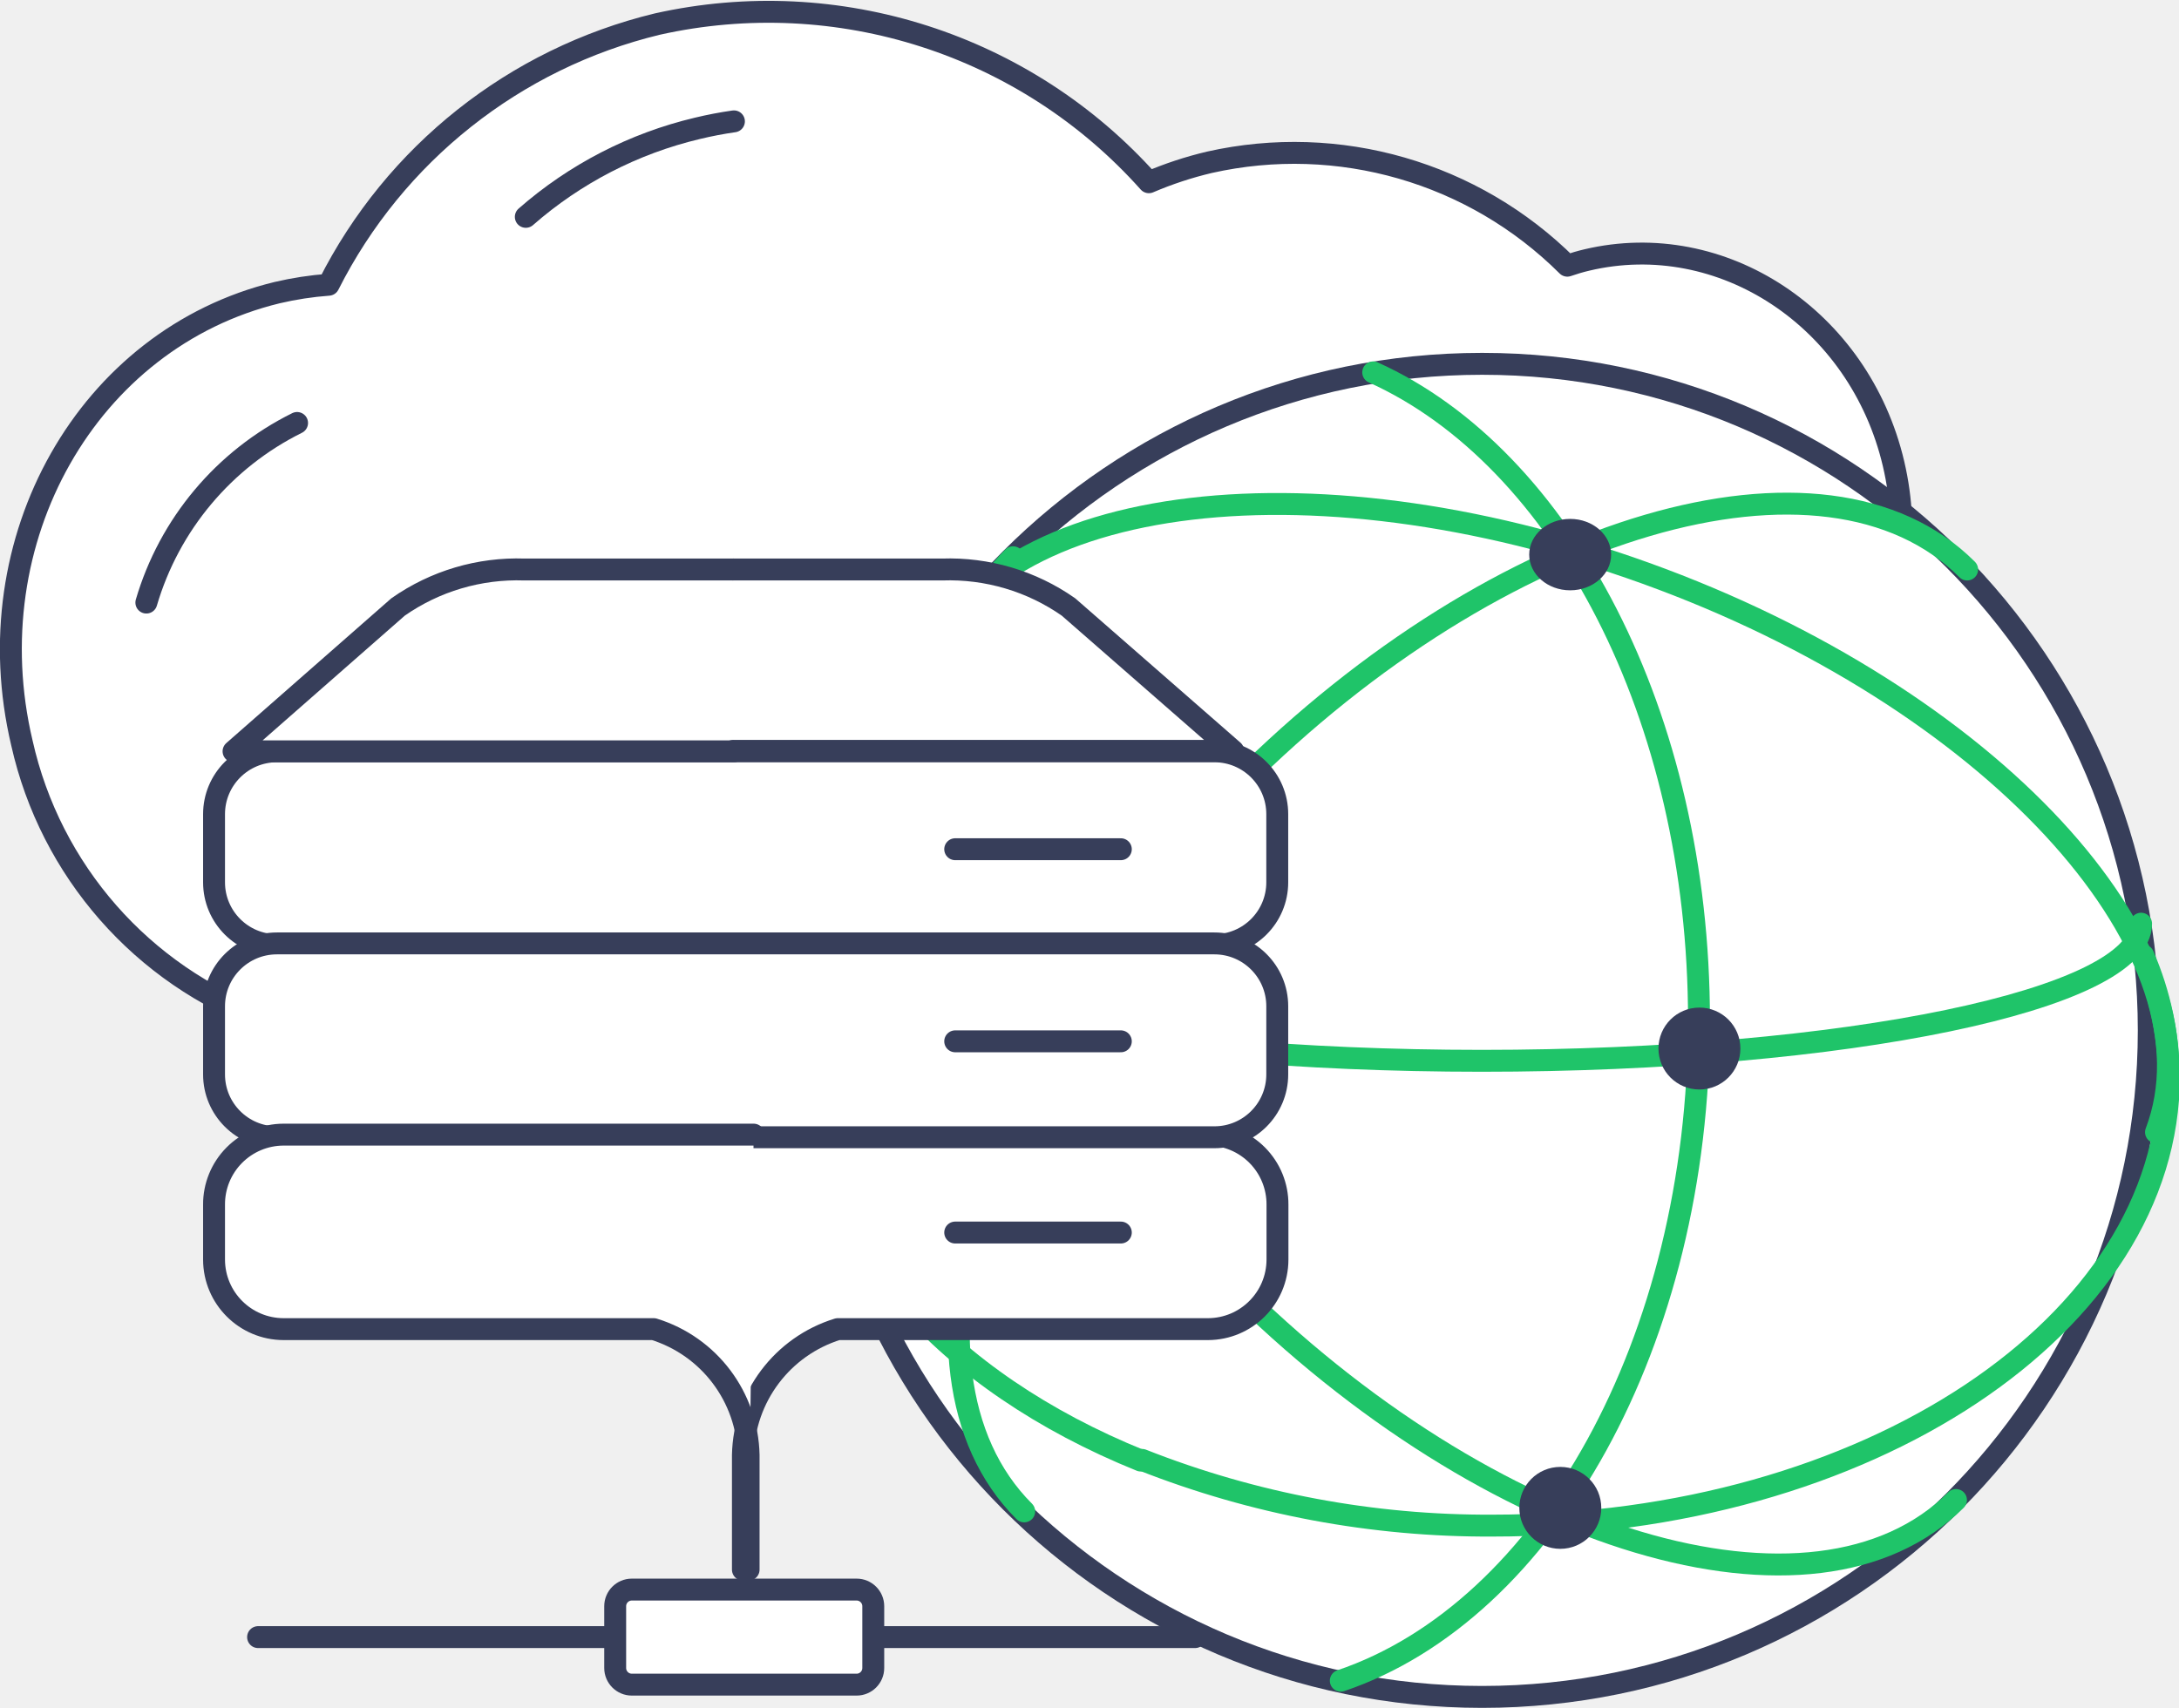
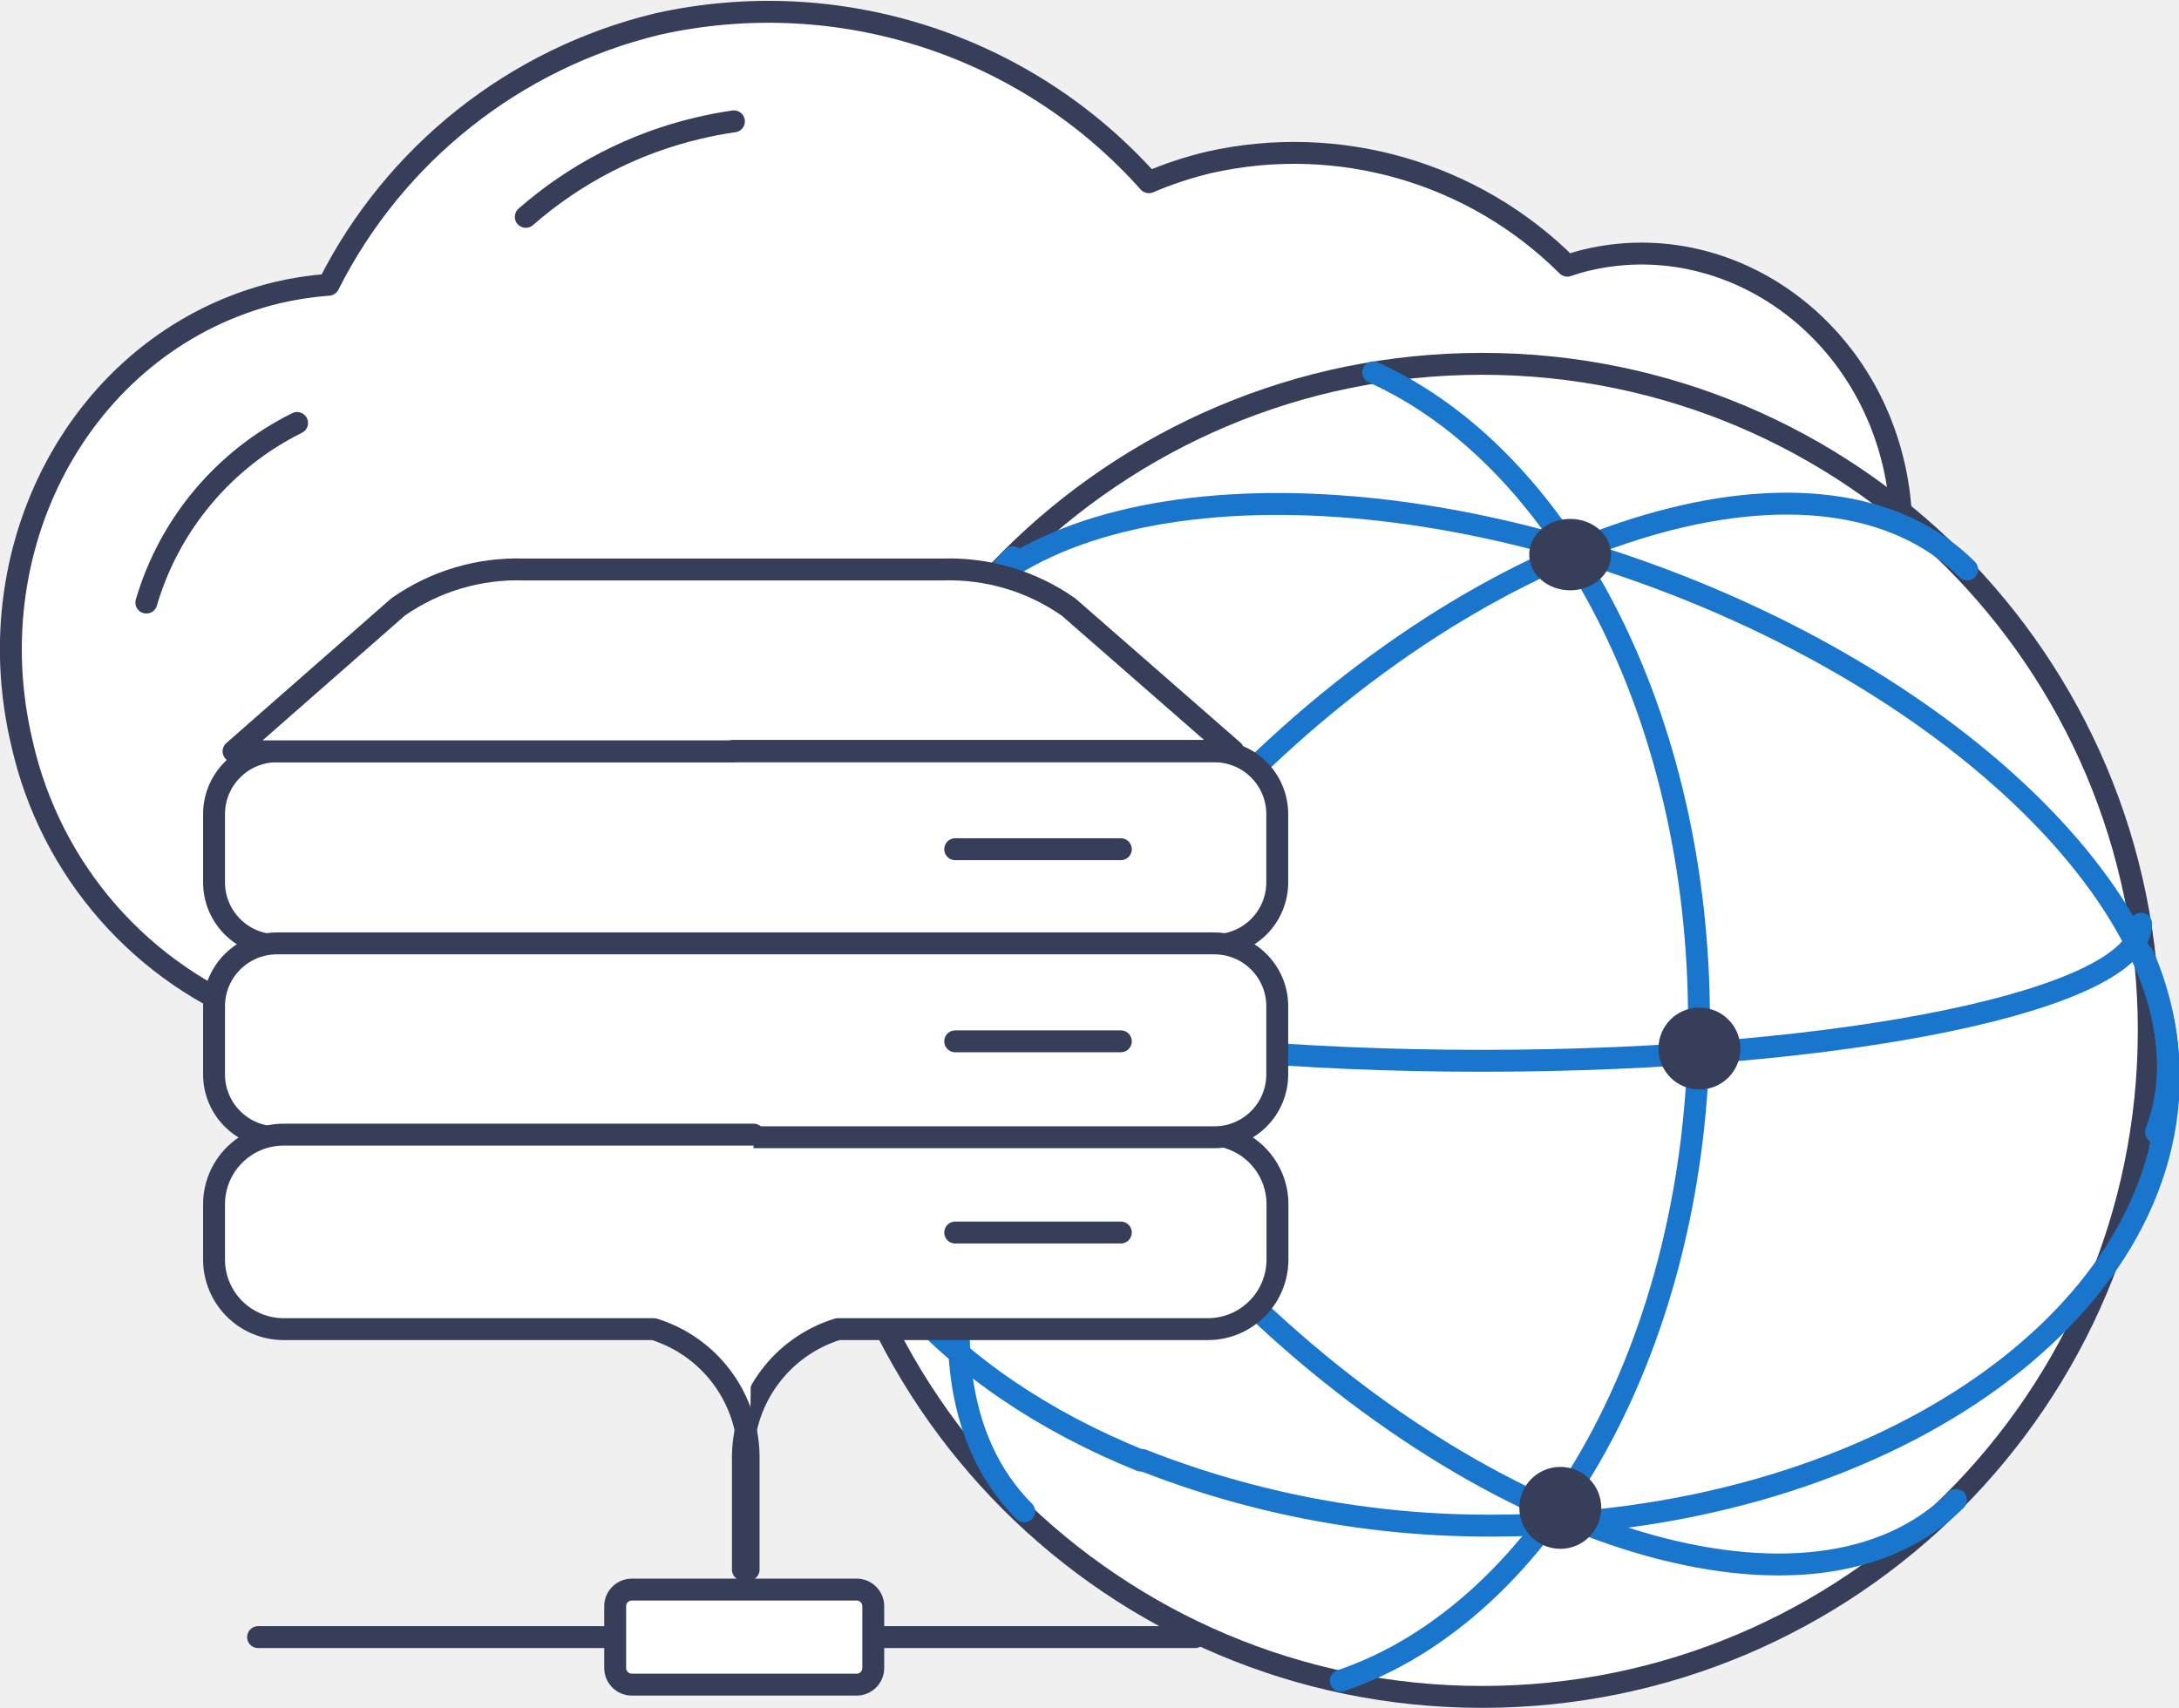
<svg xmlns="http://www.w3.org/2000/svg" width="99.46" height="77.97" viewBox="0 0 99.46 77.97">
  <g id="Layer_2" data-name="Layer 2">
    <g id="Benefits_-_1200" data-name="Benefits - 1200">
      <g id="Better_Way" data-name="Better Way">
        <g id="Enhance">
          <g id="cdn_-_medium" data-name="cdn - medium">
            <path d="M72.43,11.87c-.3.07-.6.16-.89.26A17.66,17.66,0,0,0,55.2,7.41a16.9,16.9,0,0,0-2.76.91A23.27,23.27,0,0,0,30,1.1,22.8,22.8,0,0,0,15,13a15.09,15.09,0,0,0-2.35.36C4,15.46-1.2,24.64,1,33.92A17.55,17.55,0,0,0,12.1,46.57c4,8.71,13.22,13.77,22.29,11.62A18.81,18.81,0,0,0,46.68,48.5a22.55,22.55,0,0,0,6.17-4.67A17.11,17.11,0,0,0,64.11,45a17.39,17.39,0,0,0,11.32-8.9,10.75,10.75,0,0,0,2.67-.29c6.17-1.46,9.89-8,8.33-14.64S78.59,10.41,72.43,11.87Z" style="fill: #fff;stroke: #373e5a;stroke-linecap: round;stroke-linejoin: round" />
            <path d="M33.5,5.54q-.84.12-1.67.32A18.29,18.29,0,0,0,24,9.9" style="fill: #fff;stroke: #373e5a;stroke-linecap: round;stroke-linejoin: round" />
            <path d="M13.56,19.31a13.35,13.35,0,0,0-6.88,8.2" style="fill: #fff;stroke: #373e5a;stroke-linecap: round;stroke-linejoin: round" />
            <circle cx="67.65" cy="47.04" r="30.43" style="fill: #fff;stroke: #373e5a;stroke-linecap: round;stroke-linejoin: round" />
-             <path d="M62.68,17c8.61,3.88,14.87,15.65,14.87,29.57,0,14.71-7,27-16.35,30.16" style="fill: none;stroke: #1fc469;stroke-linecap: round;stroke-linejoin: round" />
-             <path d="M46.75,69c-6.47-6.47-2.08-21.35,9.8-33.24S83.32,19.51,89.79,26" style="fill: none;stroke: #1fc469;stroke-linecap: round;stroke-linejoin: round" />
-             <path d="M89.28,68.48c-6.42,6.42-21.26,2-33.14-9.9s-16.32-26.72-9.9-33.14" style="fill: none;stroke: #1fc469;stroke-linecap: round;stroke-linejoin: round" />
-             <path d="M97.73,42.17c0,3.46-13.48,6.26-30.1,6.26s-30.1-2.8-30.1-6.26" style="fill: none;stroke: #1fc469;stroke-linecap: round;stroke-linejoin: round" />
-             <path d="M42.22,30.44c3.06-8.06,18.11-9.83,33.63-4s25.62,17.18,22.56,25.25" style="fill: none;stroke: #1fc469;stroke-linecap: round;stroke-linejoin: round" />
-             <path d="M52.07,66.68c-8.9-3.6-14.85-10.1-14.85-17.53" style="fill: none;stroke: #1fc469;stroke-linecap: round;stroke-linejoin: round" />
-             <path d="M97.83,43.62A14.19,14.19,0,0,1,99,49.14c0,11.33-13.82,20.51-30.87,20.51a43,43,0,0,1-16-3" style="fill: none;stroke: #1fc469;stroke-linecap: round;stroke-linejoin: round" />
+             <path d="M62.68,17c8.61,3.88,14.87,15.65,14.87,29.57,0,14.71-7,27-16.35,30.16" style="fill: none;stroke: #1976CC;stroke-linecap: round;stroke-linejoin: round" />
+             <path d="M46.75,69c-6.47-6.47-2.08-21.35,9.8-33.24S83.32,19.51,89.79,26" style="fill: none;stroke: #1976CC;stroke-linecap: round;stroke-linejoin: round" />
+             <path d="M89.28,68.48c-6.42,6.42-21.26,2-33.14-9.9s-16.32-26.72-9.9-33.14" style="fill: none;stroke: #1976CC;stroke-linecap: round;stroke-linejoin: round" />
+             <path d="M97.73,42.17c0,3.46-13.48,6.26-30.1,6.26s-30.1-2.8-30.1-6.26" style="fill: none;stroke: #1976CC;stroke-linecap: round;stroke-linejoin: round" />
+             <path d="M42.22,30.44c3.06-8.06,18.11-9.83,33.63-4s25.62,17.18,22.56,25.25" style="fill: none;stroke: #1976CC;stroke-linecap: round;stroke-linejoin: round" />
+             <path d="M52.07,66.68c-8.9-3.6-14.85-10.1-14.85-17.53" style="fill: none;stroke: #1976CC;stroke-linecap: round;stroke-linejoin: round" />
+             <path d="M97.83,43.62A14.19,14.19,0,0,1,99,49.14c0,11.33-13.82,20.51-30.87,20.51a43,43,0,0,1-16-3" style="fill: none;stroke: #1976CC;stroke-linecap: round;stroke-linejoin: round" />
            <path d="M33.68,51.8H55.14A3.18,3.18,0,0,1,58.31,55v2.51a3.18,3.18,0,0,1-3.17,3.17H38.24a6.15,6.15,0,0,0-4.33,5.75v5.23" style="fill: #fff;stroke: #373e5a;stroke-linecap: round;stroke-linejoin: round" />
            <rect x="9.77" y="34.3" width="48.53" height="8.85" rx="2.87" ry="2.87" style="fill: #fff;stroke: #373e5a;stroke-linecap: round;stroke-linejoin: round" />
            <line x1="43.6" y1="38.77" x2="51.16" y2="38.77" style="fill: #fff;stroke: #373e5a;stroke-linecap: round;stroke-linejoin: round" />
            <rect x="9.77" y="43.07" width="48.53" height="8.85" rx="2.87" ry="2.87" style="fill: #fff;stroke: #373e5a;stroke-linecap: round;stroke-linejoin: round" />
            <line x1="43.6" y1="47.54" x2="51.16" y2="47.54" style="fill: #fff;stroke: #373e5a;stroke-linecap: round;stroke-linejoin: round" />
            <path d="M34.4,51.8H12.94A3.18,3.18,0,0,0,9.77,55v2.51a3.18,3.18,0,0,0,3.17,3.17h16.9a6.15,6.15,0,0,1,4.33,5.75v5.23" style="fill: #fff;stroke: #373e5a;stroke-linecap: round;stroke-linejoin: round" />
            <line x1="43.6" y1="56.27" x2="51.16" y2="56.27" style="fill: #fff;stroke: #373e5a;stroke-linecap: round;stroke-linejoin: round" />
            <path d="M33.5,26l-9.56,0a9.48,9.48,0,0,0-5.77,1.71L10.66,34.3H33.5" style="fill: #fff;stroke: #373e5a;stroke-linecap: round;stroke-linejoin: round" />
            <line x1="11.78" y1="74.74" x2="54.55" y2="74.74" style="fill: #fff;stroke: #373e5a;stroke-linecap: round;stroke-linejoin: round" />
            <path d="M33.47,26,43,26a9.48,9.48,0,0,1,5.77,1.71l7.52,6.57H33.47" style="fill: #fff;stroke: #373e5a;stroke-linecap: round;stroke-linejoin: round" />
            <rect x="28.08" y="72.57" width="11.78" height="4.34" rx="0.76" ry="0.76" style="fill: #fff;stroke: #373e5a;stroke-linecap: round;stroke-linejoin: round" />
            <ellipse cx="71.67" cy="25.32" rx="1.87" ry="1.63" style="fill: #373e5a" />
            <circle cx="77.57" cy="47.87" r="1.87" style="fill: #373e5a" />
            <circle cx="71.22" cy="68.84" r="1.87" style="fill: #373e5a" />
          </g>
        </g>
      </g>
    </g>
  </g>
</svg>
